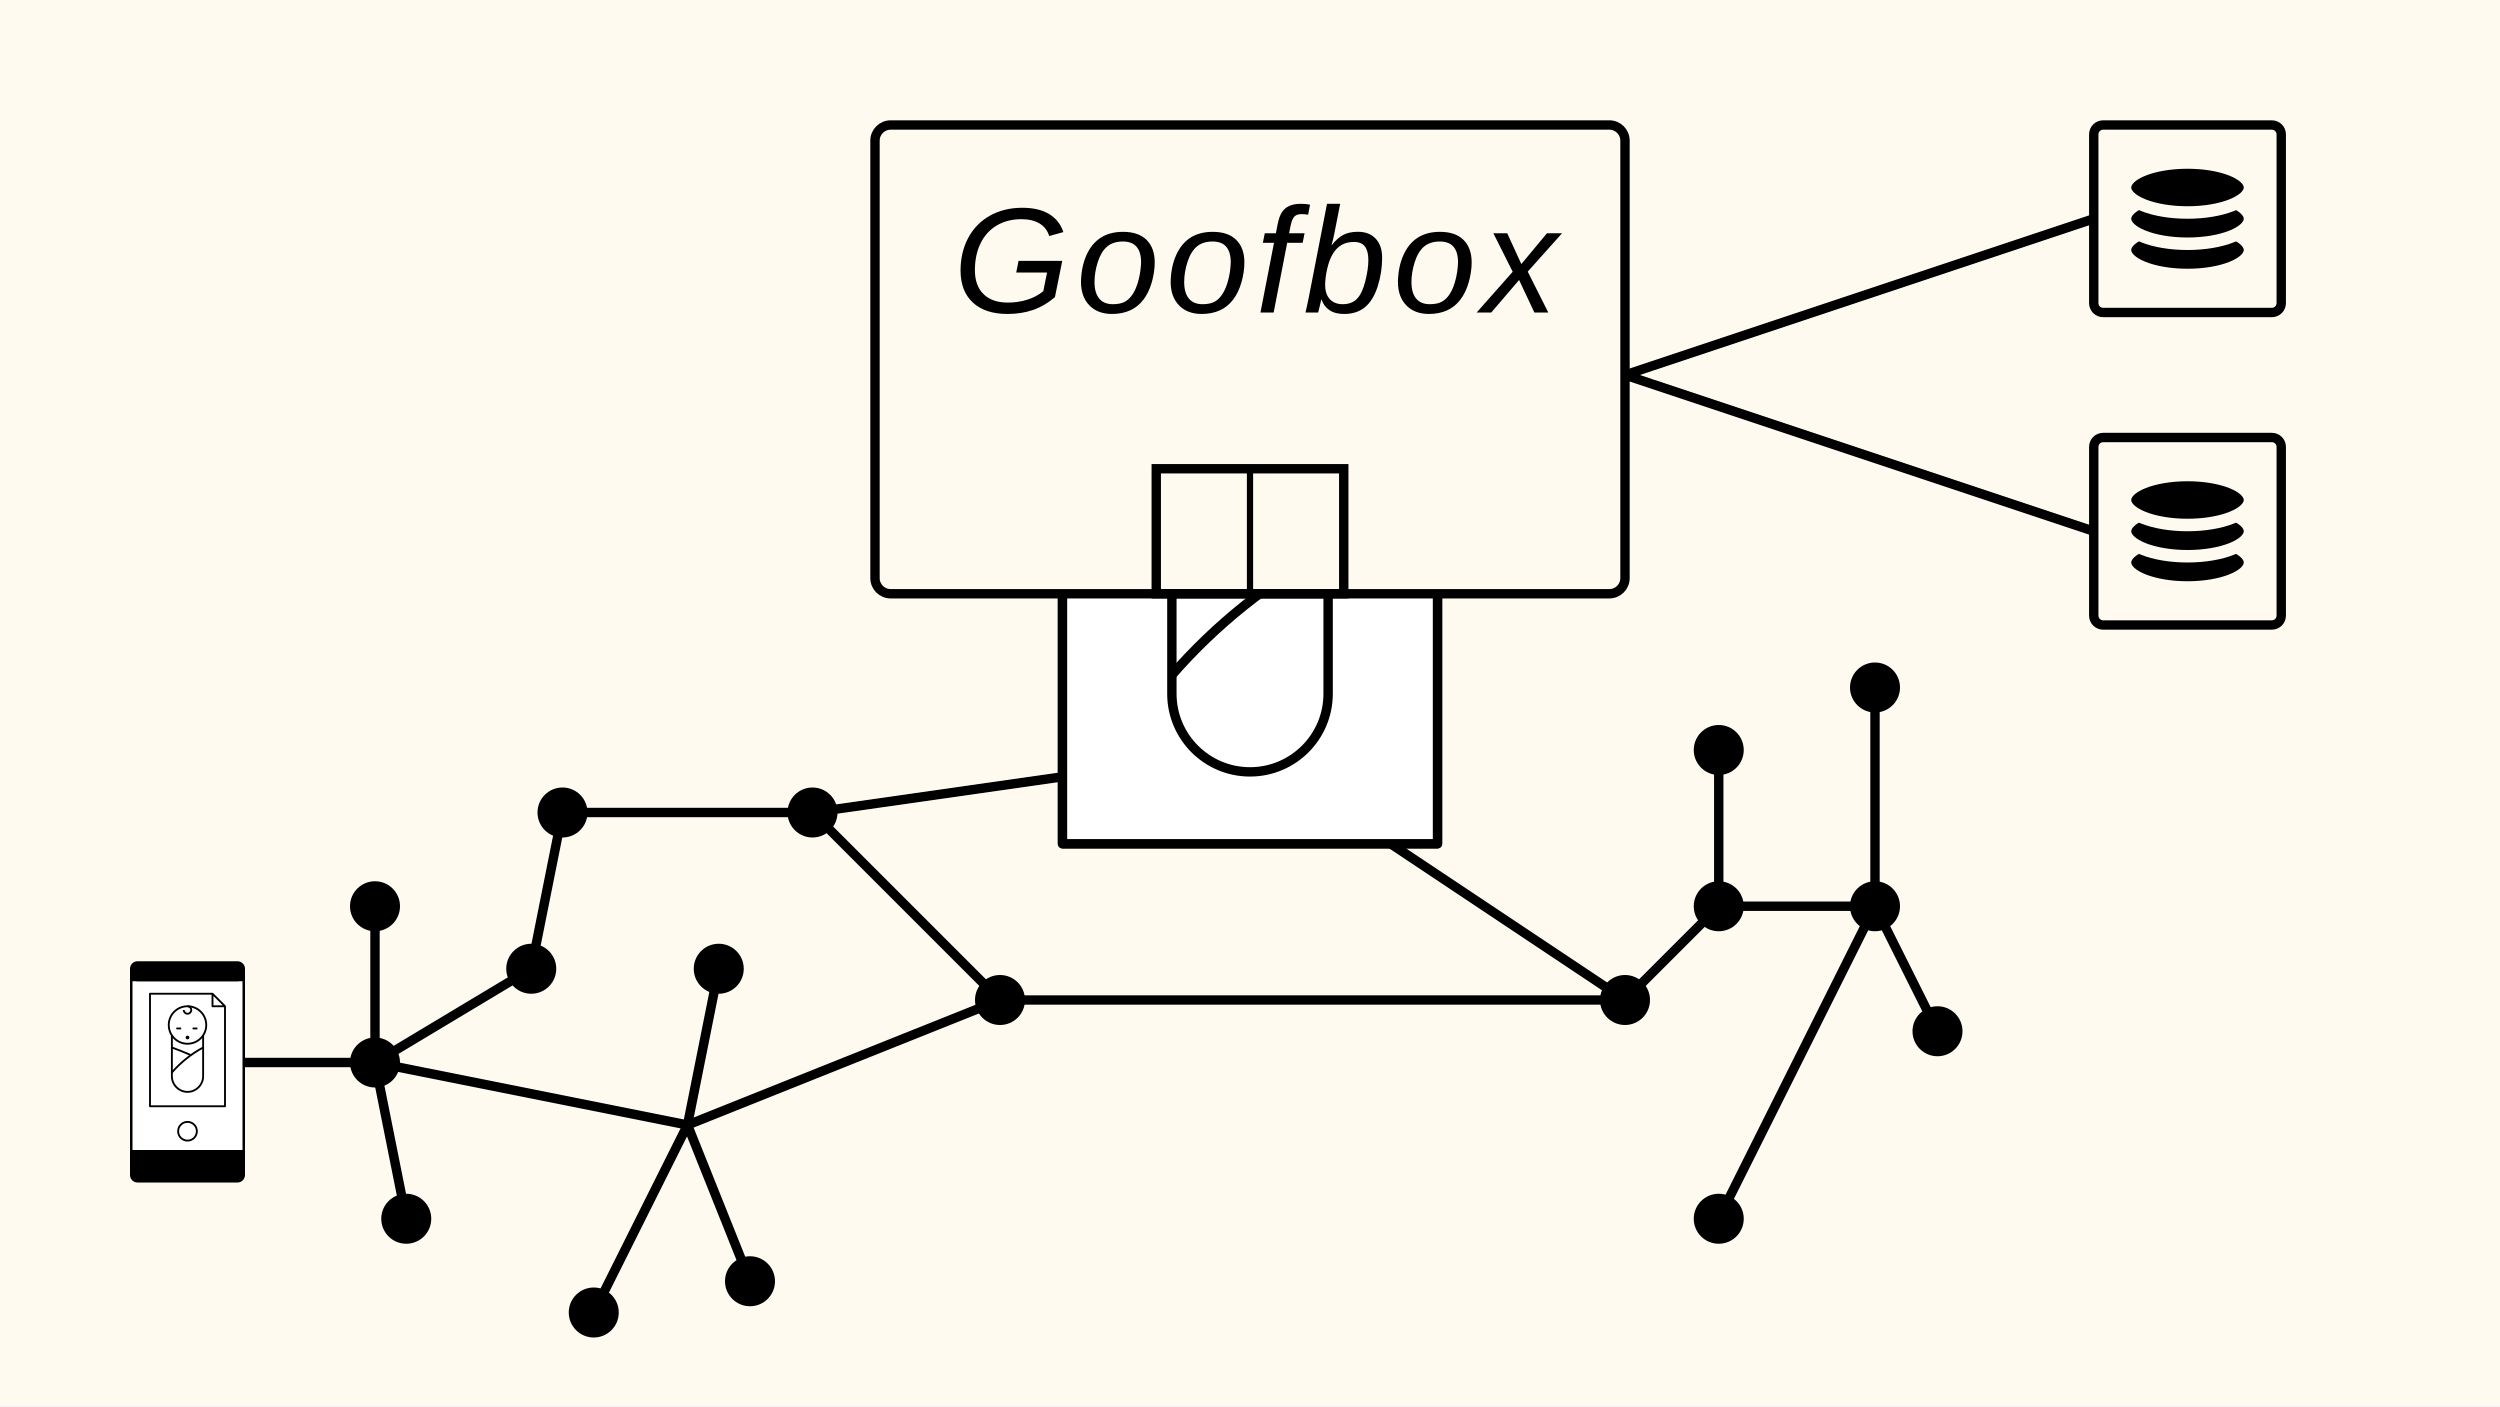
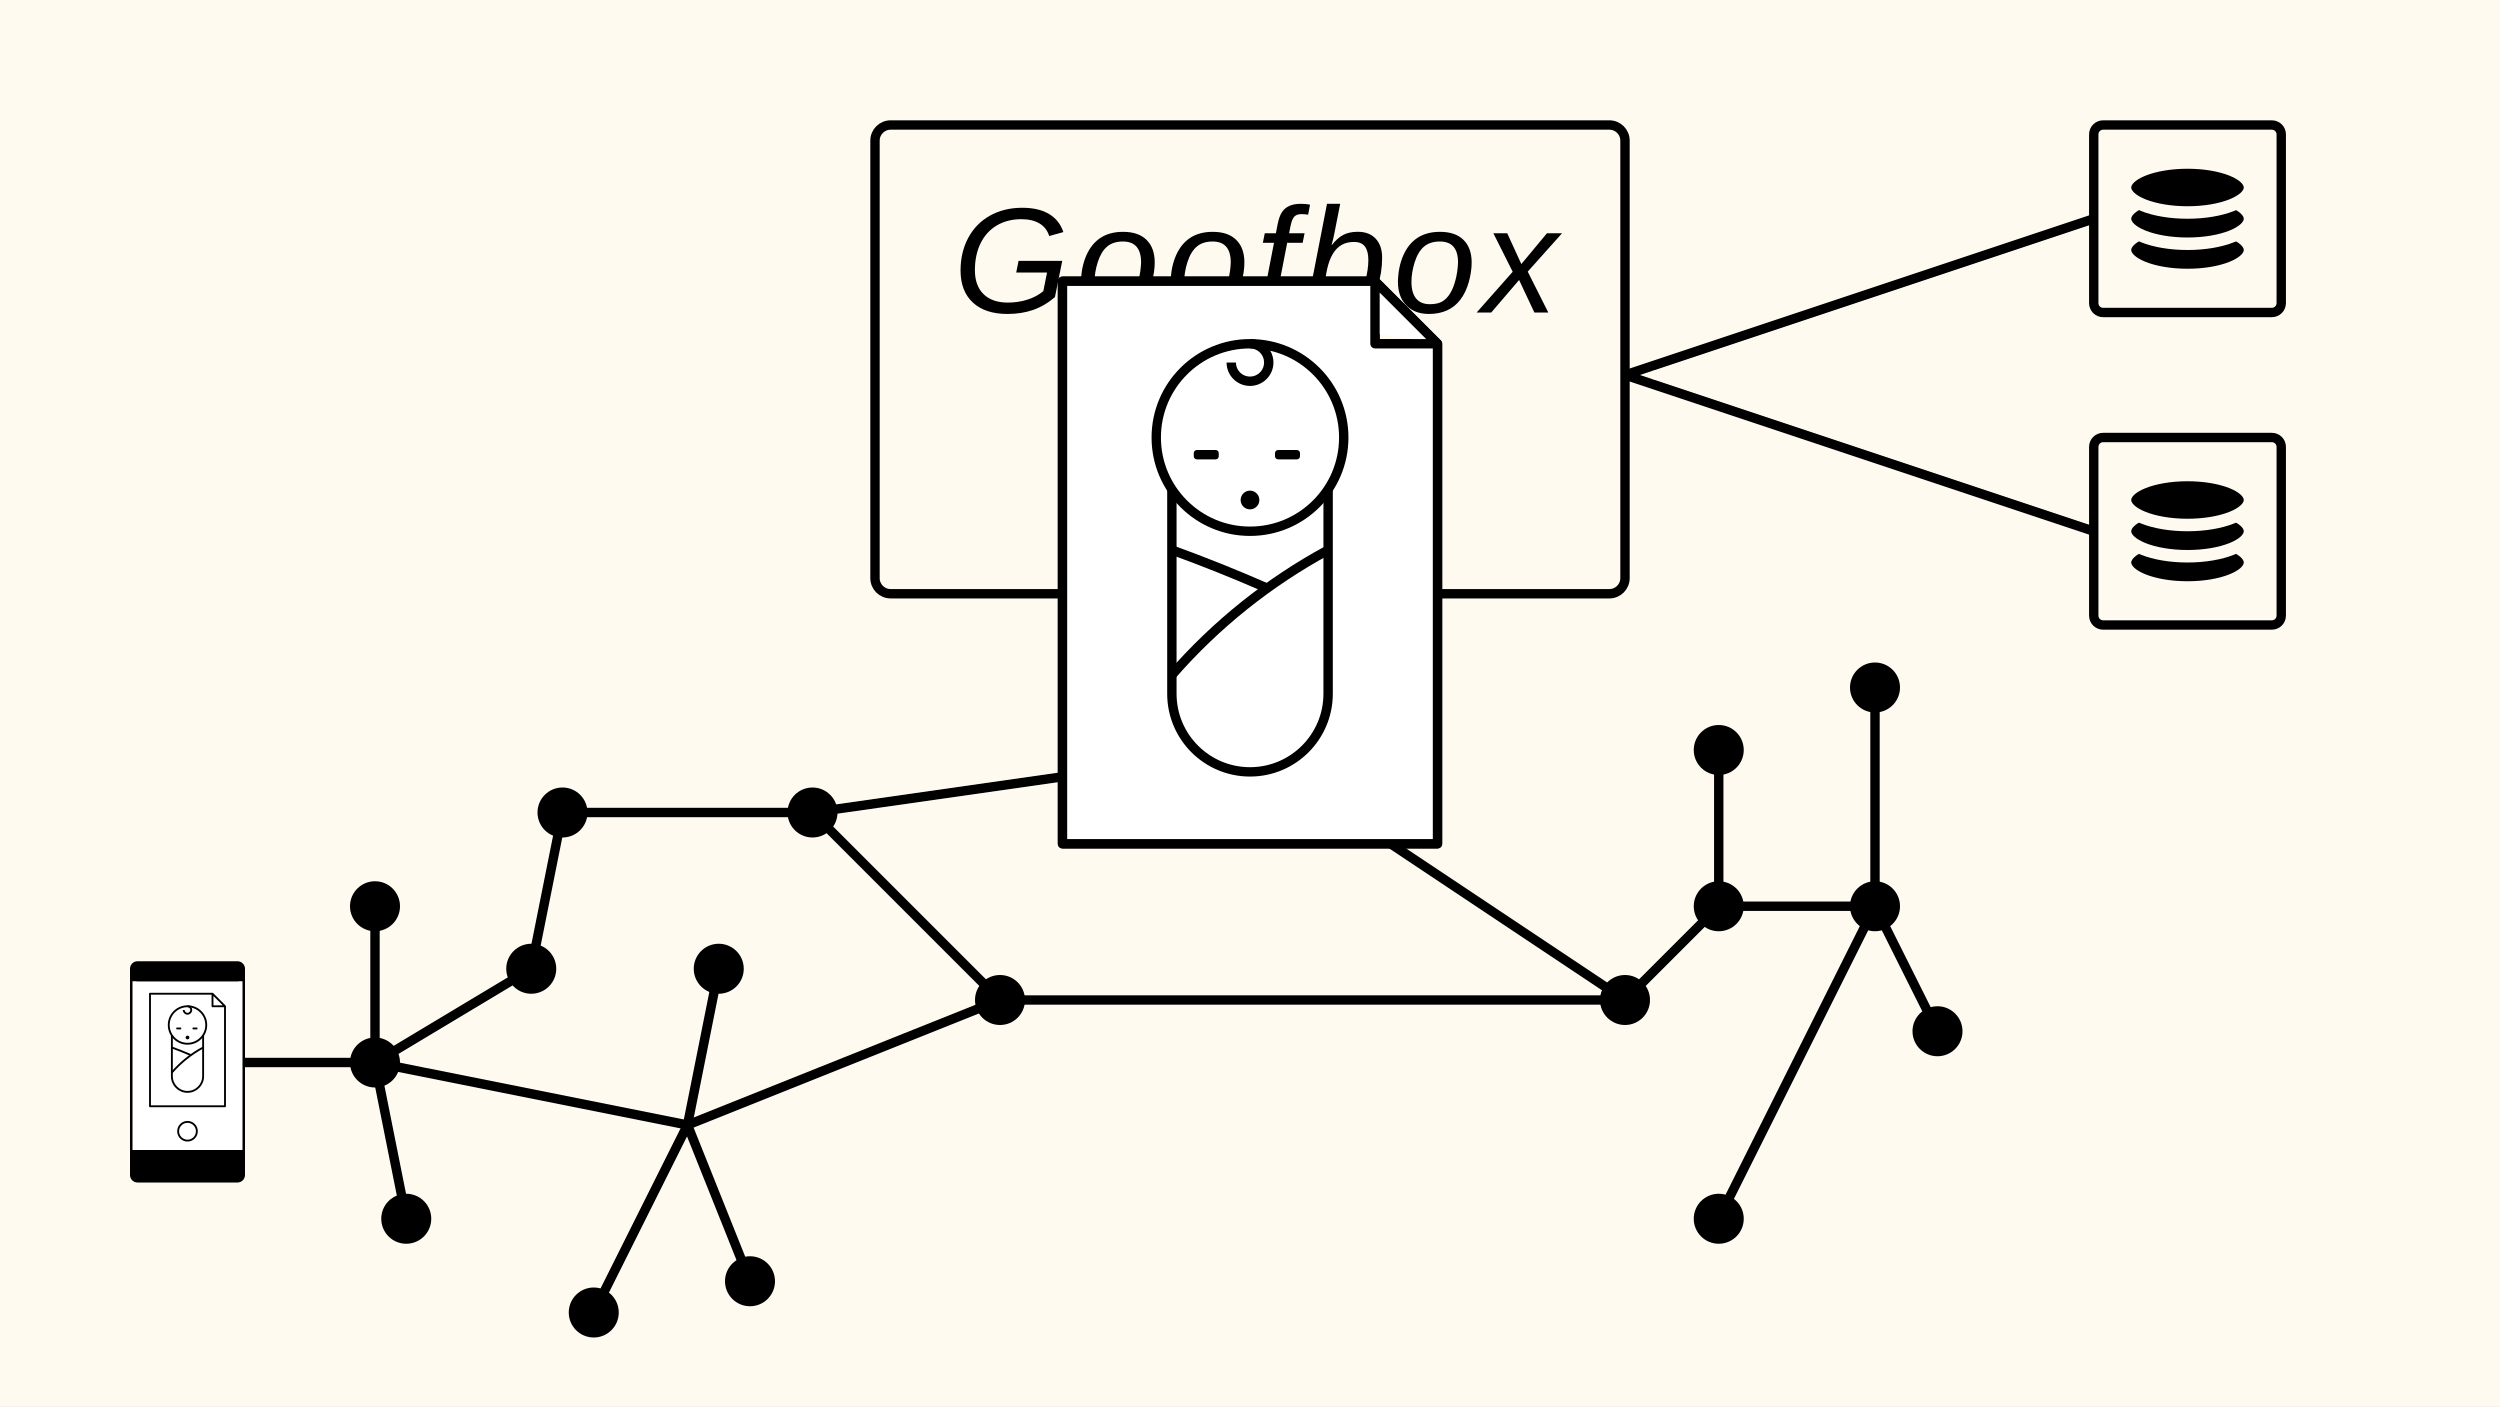
<svg xmlns="http://www.w3.org/2000/svg" xmlns:xlink="http://www.w3.org/1999/xlink" viewBox="0 0  800 450">
&gt;

<style>

#camera {
  animation-name: camera-motion;
  animation-duration: 10s;
  animation-iteration-count: infinite;
  animation-fill-mode: forwards;
  animation-timing-function: ease-out;
}
@keyframes camera-motion {
  0% {
    transform: translate(0, 0);
  }
  20% {
    transform: translate(0, 0);
  }
  30% {
    transform: scale(0.2, 0.2) translate(-100px, 1500px);
  }
  100% {
    transform: scale(0.2, 0.2) translate(-100px, 1500px);
  }
}

#infrastructure {
  animation-name: infra-visibility;
  animation-duration: 10s;
  animation-iteration-count: infinite;
  animation-fill-mode: forwards;
  animation-timing-function: ease-out;
}
@keyframes infra-visibility {
  0% {
    opacity: 0;
  }
  30% {
    opacity: 0;
  }
  31% {
    opacity: 1;
  }
  100% {
    opacity: 1;
  }
}

#moving-icon-1 {
  animation-name: icon-motion-1;
  animation-duration: 10s;
  animation-iteration-count: infinite;
  animation-fill-mode: forwards;
  animation-timing-function: linear;
}
@keyframes icon-motion-1 {
  0% {
    transform: scale(0.3, 0.3) translate(-200px, 950px);
  }
  38% {
    transform: scale(0.3, 0.3) translate(-200px, 950px);
  }
  40% {
    transform: scale(0.3, 0.3) translate(0px, 950px);
  }
  45% {
    transform: scale(0.3, 0.3) translate(165px, 850px);
  }
  50% {
    transform: scale(0.3, 0.3) translate(200px, 680px);
  }
  55% {
    transform: scale(0.3, 0.3) translate(470px, 680px);
  }
  60% {
    transform: scale(0.3, 0.3) translate(935px, 640px);
  }
  65% {
    transform: scale(0.3, 0.3) translate(935px, 150px);
  }
  75% {
    transform: scale(0.3, 0.3) translate(2150px, 50px);
  }
  100% {
    transform: scale(0.3, 0.3) translate(2150px, 50px);
  }
}

#moving-icon-2 {
  animation-name: icon-motion-2;
  animation-duration: 10s;
  animation-iteration-count: infinite;
  animation-fill-mode: forwards;
  animation-timing-function: linear;
}
@keyframes icon-motion-2 {
  0% {
    transform: scale(0.3, 0.3) translate(-200px, 950px);
  }
  38% {
    transform: scale(0.3, 0.3) translate(-200px, 950px);
  }
  40% {
    transform: scale(0.3, 0.3) translate(0px, 950px);
  }
  45% {
    transform: scale(0.3, 0.3) translate(165px, 850px);
  }
  50% {
    transform: scale(0.3, 0.3) translate(200px, 680px);
  }
  55% {
    transform: scale(0.3, 0.3) translate(470px, 680px);
  }
  60% {
    transform: scale(0.3, 0.3) translate(935px, 640px);
  }
  65% {
    transform: scale(0.3, 0.3) translate(935px, 150px);
  }
  75% {
    transform: scale(0.3, 0.3) translate(2150px, 390px);
  }
  100% {
    transform: scale(0.3, 0.3) translate(2150px, 390px);
  }
}

#goofbox-sign {
  font: italic 48px serif;
  font-family: Arial;
  fill: black; 
  letter-spacing: 2px;
}

</style>
  <rect width="800" height="450" fill="floralwhite" />
  <symbol id="baby-icon">
    <path d="M 340 90          l 100 0          l 20 20          l 0 160          l -120 0          l 0 -180          l 100 0          l 0 20          l 20 0" stroke="black" fill="white" stroke-width="3" stroke-linejoin="round" />
    <path id="swaddle" d="M 425 152                      l 0 70                      a 25 25 0 1 1 -50 0                      l 0 -70" stroke="black" fill="white" stroke-width="3" />
    <path id="fold_one" d="M 425 176                        a 180 180 90 0 0 -50 40" stroke="black" fill="none" stroke-width="3" />
    <path id="fold_two" d="M 375 176                        a 500 500 90 0 1 30 12" stroke="black" fill="none" stroke-width="3" />
    <circle id="head" r="30" cx="400" cy="140" fill="white" stroke-width="3" stroke="black" />
    <path id="swirl" d="M 400 110                     a 6 6 90 1 1 -6 6" stroke="black" fill="none" stroke-width="3" />
    <rect id="right-eye" width="8" height="3" x="382" y="144" rx="1" />
    <rect id="left-eye" width="8" height="3" x="408" y="144" rx="1" />
    <circle id="mouth" r="3" cx="400" cy="160" />
  </symbol>
  <g id="infrastructure">
    <g id="network">
      <path d="M 60 340            l 60 0            l 50 -30            l 10 -50            l 80 0            l 140 -20            l 0 -50" stroke="black" fill="none" stroke-width="3" />
      <path d="M 120 340            l 10 50" stroke="black" fill="none" stroke-width="3" />
      <path d="M 120 340            l 100 20            l 100 -40            l 200 0            l 30 -30            l 50 0            l 20 40" stroke="black" fill="none" stroke-width="3" />
      <path d="M 120 340              l 0 -50" stroke="black" fill="none" stroke-width="3" />
      <path d="M 220 360              l 10 -50" stroke="black" fill="none" stroke-width="3" />
      <path d="M 220 360              l 20 50" stroke="black" fill="none" stroke-width="3" />
      <path d="M 220 360              l -30 60" stroke="black" fill="none" stroke-width="3" />
      <path d="M 260 260              l 60 60" stroke="black" fill="none" stroke-width="3" />
      <path d="M 400 240              l 120 80" stroke="black" fill="none" stroke-width="3" />
      <path d="M 550 240              l 0 50" stroke="black" fill="none" stroke-width="3" />
      <path d="M 600 220              l 0 70" stroke="black" fill="none" stroke-width="3" />
      <path d="M 600 290              l -50 100" stroke="black" fill="none" stroke-width="3" />
      <path d="M 520 120 l 150 -50" stroke="black" stroke-width="3" />
      <path d="M 520 120 l 150 50" stroke="black" stroke-width="3" />
      <circle r="8" cx="120" cy="340" />
      <circle r="8" cx="170" cy="310" />
      <circle r="8" cx="180" cy="260" />
      <circle r="8" cx="260" cy="260" />
      <circle r="8" cx="400" cy="240" />
      <circle r="8" cx="120" cy="290" />
      <circle r="8" cx="130" cy="390" />
      <circle r="8" cx="230" cy="310" />
      <circle r="8" cx="190" cy="420" />
      <circle r="8" cx="240" cy="410" />
      <circle r="8" cx="320" cy="320" />
      <circle r="8" cx="520" cy="320" />
      <circle r="8" cx="550" cy="290" />
      <circle r="8" cx="600" cy="290" />
      <circle r="8" cx="620" cy="330" />
      <circle r="8" cx="550" cy="240" />
      <circle r="8" cx="600" cy="220" />
      <circle r="8" cx="550" cy="390" />
    </g>
-     <g id="moving-icon-1">
-       <use xlink:href="#baby-icon" />
-     </g>
-     <g id="moving-icon-2">
-       <use xlink:href="#baby-icon" />
-     </g>
    <g id="goofbox-building">
      <rect width="240" height="150" x="280" y="40" stroke="black" fill="floralwhite" stroke-width="3" rx="5" />
      <rect width="60" height="40" x="370" y="150" stroke="black" fill="none" stroke-width="3" />
      <path d="M 400 150 l 0 40" stroke="black" stroke-width="2" />
      <text id="goofbox-sign" x="305" y="100">Goofbox</text>
    </g>
    <g id="hard-drives">
      <rect width="60" height="60" x="670" y="140" stroke="black" fill="floralwhite" stroke-width="3" rx="3" />
      <ellipse cx="700" cy="180" rx="20" ry="8" stroke="floralwhite" fill="black" stroke-width="4" />
      <ellipse cx="700" cy="170" rx="20" ry="8" stroke="floralwhite" fill="black" stroke-width="4" />
      <ellipse cx="700" cy="160" rx="20" ry="8" stroke="floralwhite" fill="black" stroke-width="4" />
      <rect width="60" height="60" x="670" y="40" stroke="black" fill="floralwhite" stroke-width="3" rx="3" />
      <ellipse cx="700" cy="80" rx="20" ry="8" stroke="floralwhite" fill="black" stroke-width="4" />
      <ellipse cx="700" cy="70" rx="20" ry="8" stroke="floralwhite" fill="black" stroke-width="4" />
      <ellipse cx="700" cy="60" rx="20" ry="8" stroke="floralwhite" fill="black" stroke-width="4" />
+     </g>
+     <g id="moving-icon-1">
+       <use xlink:href="#baby-icon" />
+     </g>
+     <g id="moving-icon-2">
+       <use xlink:href="#baby-icon" />
    </g>
  </g>
  <g id="camera" transform="scale(0.2, 0.2) translate(-100, 1500)">
    <rect width="180" height="350" x="310" y="40" stroke="black" stroke-width="4" fill="white" rx="10" />
    <rect width="180" height="50" x="310" y="340" stroke="none" fill="black" rx="10" />
    <rect width="180" height="10" x="310" y="340" stroke="none" fill="black" />
    <circle id="photo-button" r="15" cx="400" cy="310" fill="none" stroke="black" stroke-width="3" />
    <rect width="180" height="30" x="310" y="40" stroke="none" fill="black" rx="10" />
    <rect width="180" height="20" x="310" y="50" stroke="none" fill="black" />
    <use xlink:href="#baby-icon" />
  </g>
</svg>
